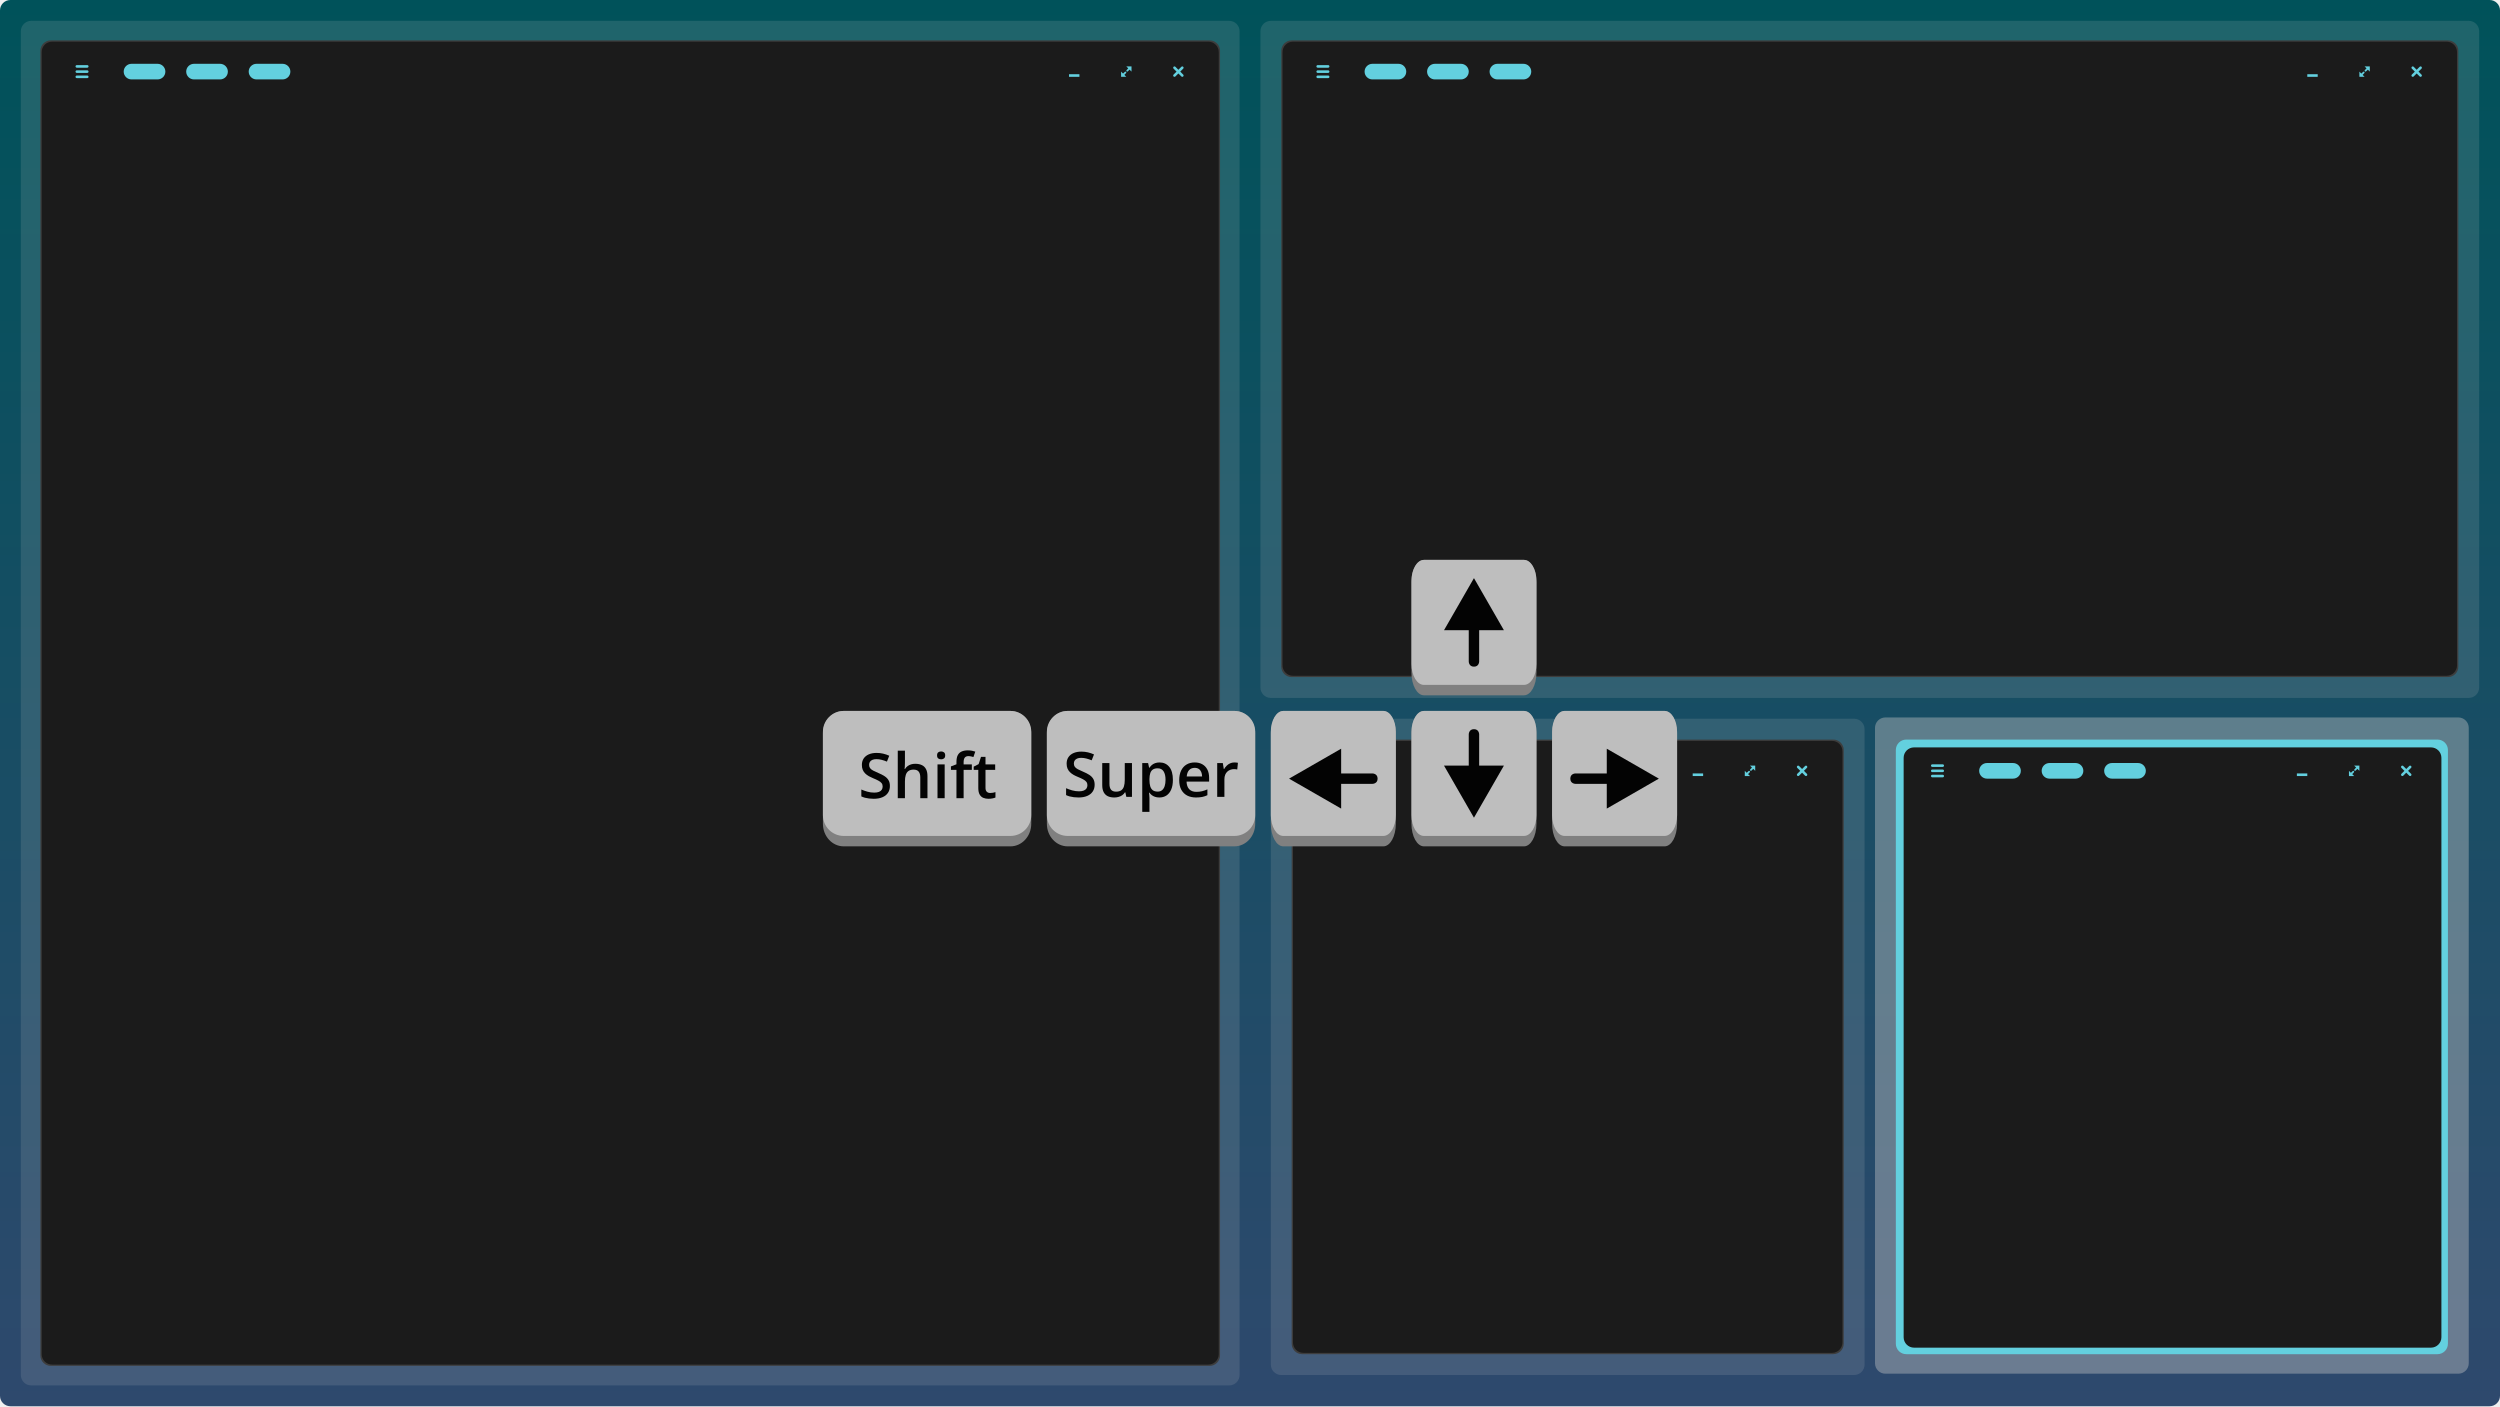
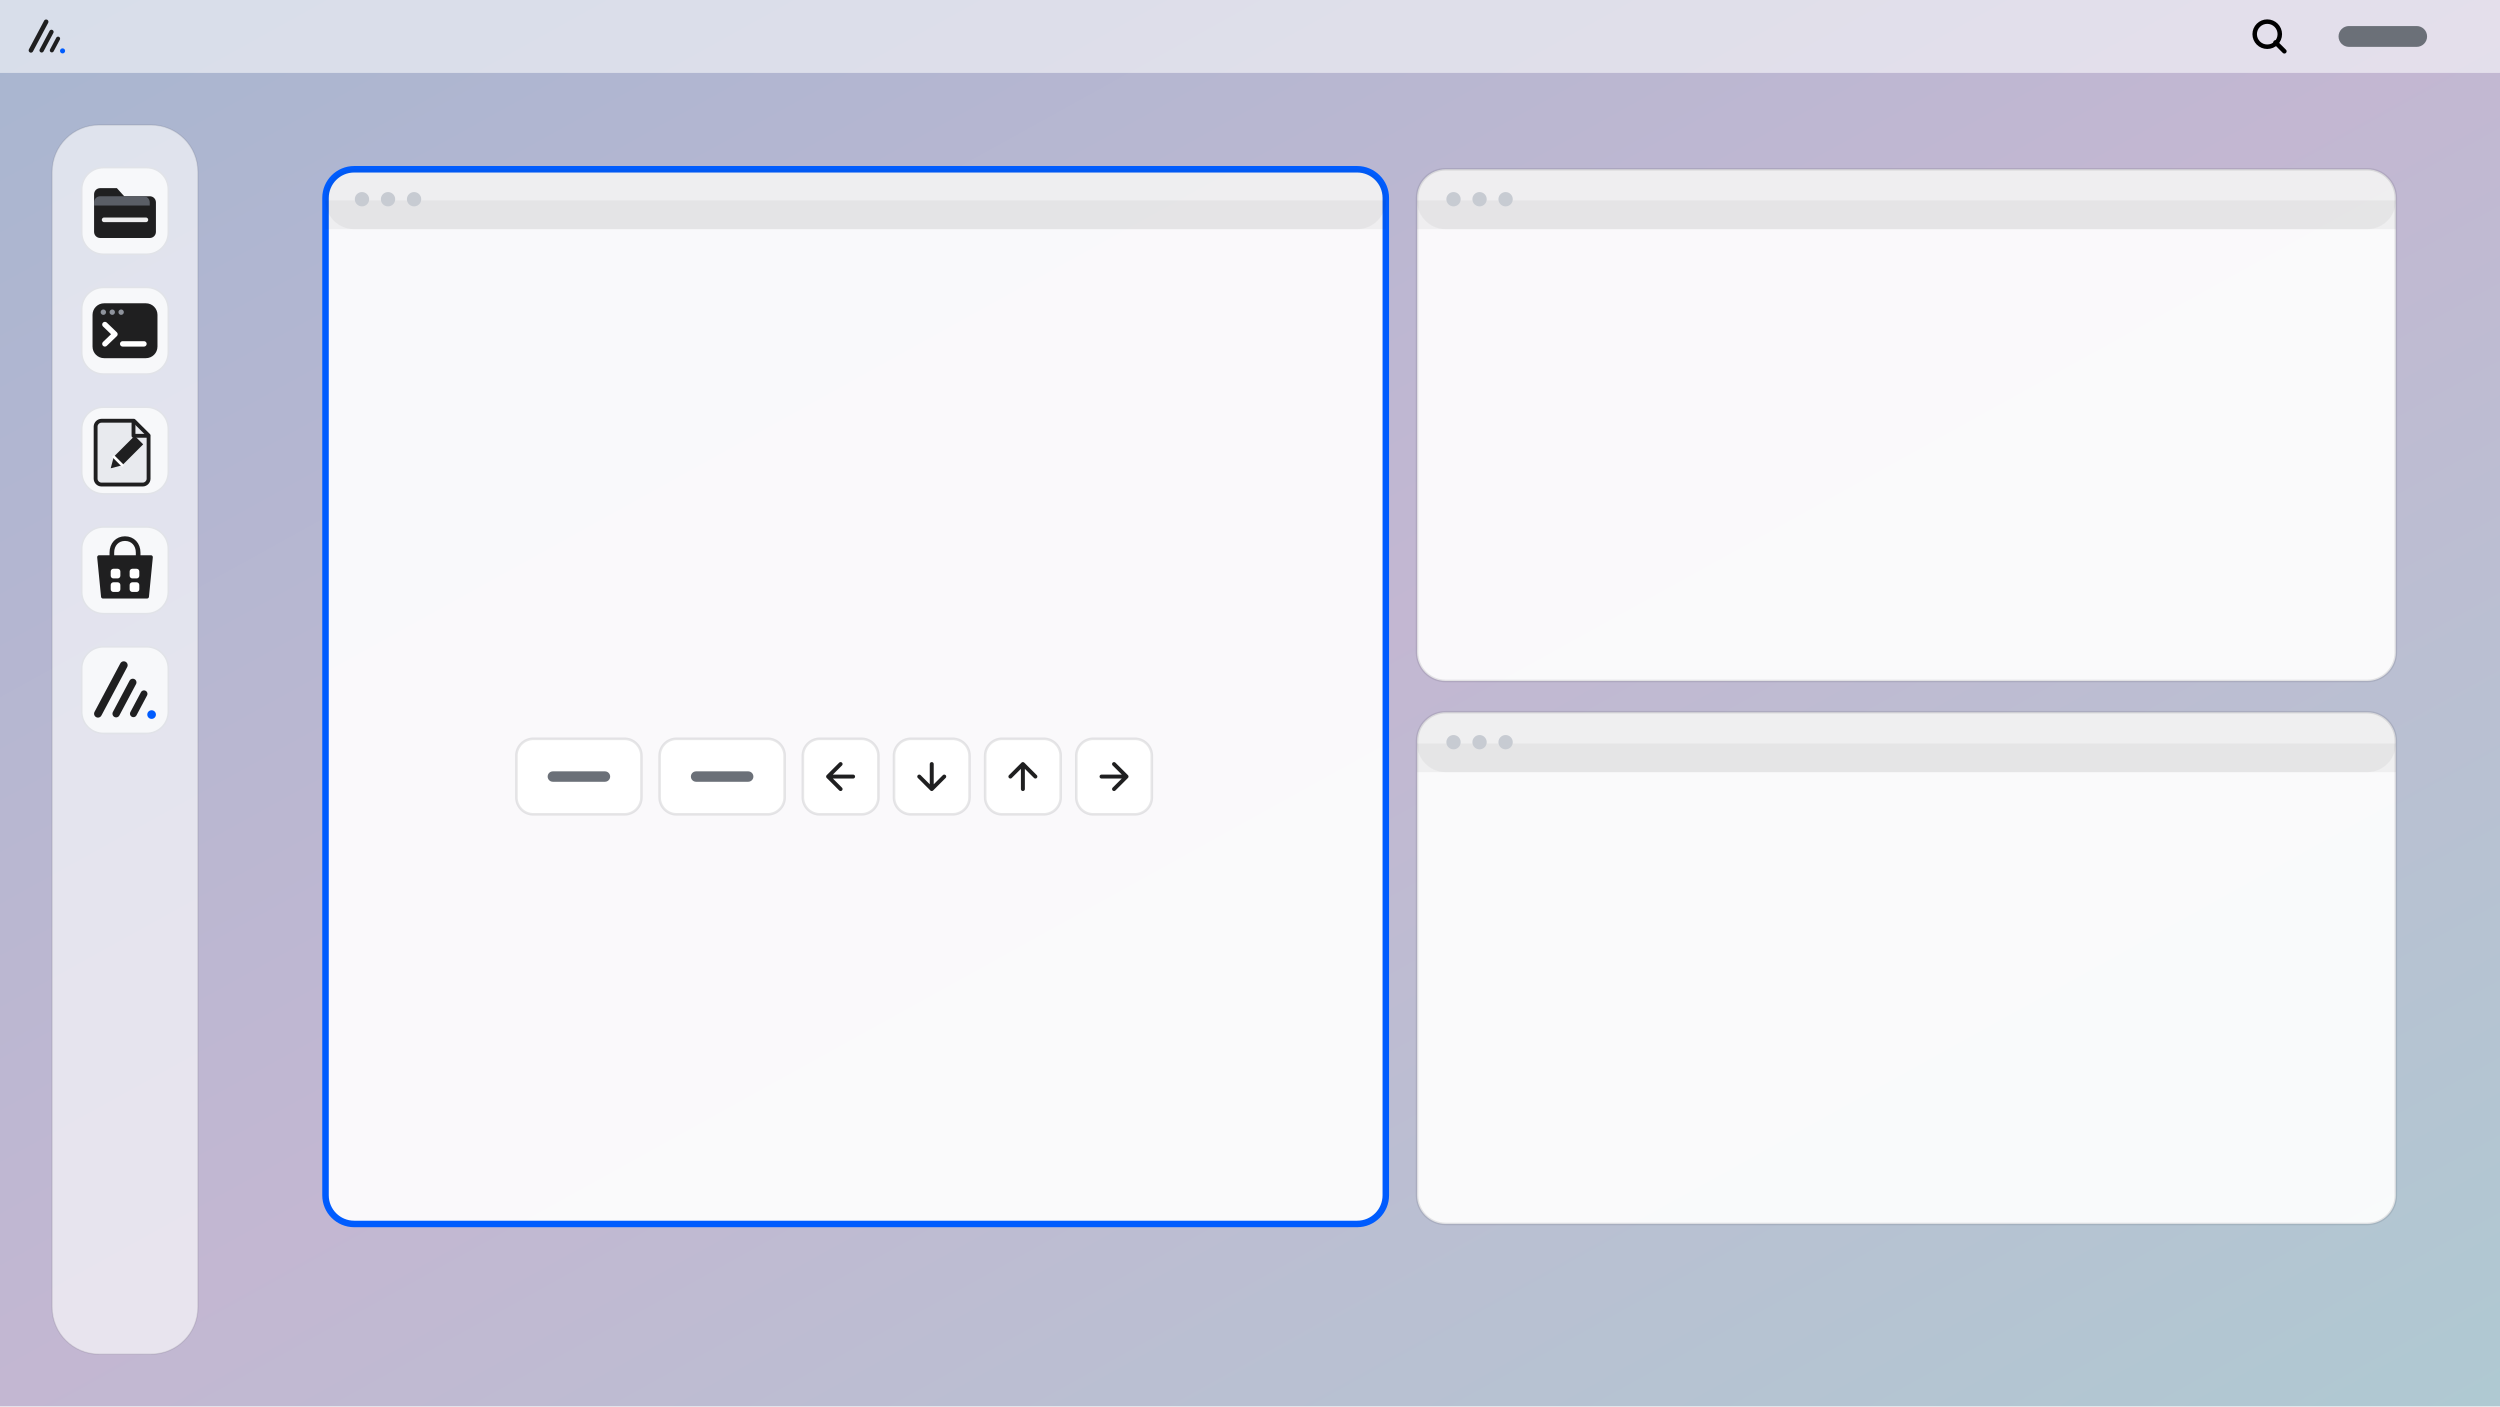
<svg xmlns="http://www.w3.org/2000/svg" width="1920" height="1080" viewBox="0 0 1920 1080" fill="none">
-   <path d="M0 8C0 3.582 3.582 0 8 0H1912C1916.42 0 1920 3.582 1920 8V1072C1920 1076.42 1916.42 1080 1912 1080H8C3.582 1080 0 1076.42 0 1072V8Z" fill="url(#paint0_linear_4447_436)" />
-   <path d="M16 24C16 19.582 19.582 16 24 16H944C948.418 16 952 19.582 952 24V1056C952 1060.42 948.418 1064 944 1064H24C19.582 1064 16 1060.42 16 1056V24Z" fill="#C9C9C9" fill-opacity="0.15" />
-   <path d="M968 24C968 19.582 971.582 16 976 16H1896C1900.42 16 1904 19.582 1904 24V528C1904 532.418 1900.42 536 1896 536H976C971.582 536 968 532.418 968 528V24Z" fill="#C9C9C9" fill-opacity="0.15" />
-   <path d="M976 560C976 555.582 979.582 552 984 552H1424C1428.42 552 1432 555.582 1432 560V1048C1432 1052.42 1428.42 1056 1424 1056H984C979.582 1056 976 1052.42 976 1048V560Z" fill="#C9C9C9" fill-opacity="0.15" />
-   <path d="M1440 559C1440 554.582 1443.58 551 1448 551H1888C1892.42 551 1896 554.582 1896 559V1047C1896 1051.42 1892.42 1055 1888 1055H1448C1443.58 1055 1440 1051.42 1440 1047V559Z" fill="#C9C9C9" fill-opacity="0.4" />
-   <path d="M31 39C31 34.582 34.582 31 39 31H929C933.418 31 937 34.582 937 39V1041C937 1045.42 933.418 1049 929 1049H39C34.582 1049 31 1045.42 31 1041V39Z" fill="#3D3D3D" />
-   <path d="M32 40C32 35.582 35.582 32 40 32H928C932.418 32 936 35.582 936 40V1040C936 1044.42 932.418 1048 928 1048H40C35.582 1048 32 1044.42 32 1040V40Z" fill="#1B1B1B" />
-   <path d="M68 51C68 50.446 67.554 50 67 50H59C58.446 50 58 50.446 58 51C58 51.554 58.446 52 59 52H67C67.554 52 68 51.554 68 51ZM68 55C68 54.446 67.554 54 67 54H59C58.446 54 58 54.446 58 55C58 55.554 58.446 56 59 56H67C67.554 56 68 55.554 68 55ZM68 59C68 58.446 67.554 58 67 58H59C58.446 58 58 58.446 58 59C58 59.554 58.446 60 59 60H67C67.554 60 68 59.554 68 59Z" fill="#63D0DF" />
-   <path d="M95 55C95 51.686 97.686 49 101 49H121C124.314 49 127 51.686 127 55C127 58.314 124.314 61 121 61H101C97.686 61 95 58.314 95 55Z" fill="#63D0DF" />
-   <path d="M143 55C143 51.686 145.686 49 149 49H169C172.314 49 175 51.686 175 55C175 58.314 172.314 61 169 61H149C145.686 61 143 58.314 143 55Z" fill="#63D0DF" />
-   <path d="M191 55C191 51.686 193.686 49 197 49H217C220.314 49 223 51.686 223 55C223 58.314 220.314 61 217 61H197C193.686 61 191 58.314 191 55Z" fill="#63D0DF" />
-   <path fill-rule="evenodd" clip-rule="evenodd" d="M821 57V59H829V57H821Z" fill="#63D0DF" />
-   <path d="M861 59H865L863.5 57.5L864.789 56.158C864.789 56.158 865.263 55.684 864.789 55.211C864.316 54.737 863.842 55.211 863.842 55.211L862.5 56.5L861 55V59Z" fill="#63D0DF" />
-   <path d="M869 51H865L866.5 52.5L865.211 53.842C865.211 53.842 864.737 54.316 865.211 54.789C865.684 55.263 866.158 54.789 866.158 54.789L867.5 53.5L869 55V51Z" fill="#63D0DF" />
-   <path d="M902 51.004C901.735 51.004 901.48 51.109 901.293 51.297C901.105 51.484 901 51.739 901 52.004C901 52.269 901.105 52.523 901.293 52.711L903.586 55.004L901.293 57.297C901.105 57.484 901 57.739 901 58.004C901 58.269 901.105 58.523 901.293 58.711C901.48 58.898 901.735 59.004 902 59.004C902.265 59.004 902.52 58.898 902.707 58.711L905 56.418L907.283 58.701C907.376 58.797 907.488 58.873 907.611 58.925C907.734 58.977 907.866 59.004 908 59.004C908.265 59.004 908.52 58.898 908.707 58.711C908.895 58.523 909 58.269 909 58.004C909 57.739 908.895 57.484 908.707 57.297L906.414 55.004L908.697 52.721C908.793 52.628 908.869 52.516 908.921 52.393C908.973 52.27 909 52.138 909 52.004C909 51.739 908.895 51.484 908.707 51.297C908.52 51.109 908.265 51.004 908 51.004C907.735 51.004 907.48 51.109 907.293 51.297L905 53.59L902.717 51.307C902.714 51.303 902.71 51.3 902.707 51.297C902.52 51.109 902.265 51.004 902 51.004Z" fill="#63D0DF" />
-   <path d="M984 39C984 34.582 987.582 31 992 31H1880C1884.42 31 1888 34.582 1888 39V512C1888 516.418 1884.42 520 1880 520H992C987.582 520 984 516.418 984 512V39Z" fill="#3D3D3D" />
-   <path d="M985 40C985 35.582 988.582 32 993 32H1879C1883.42 32 1887 35.582 1887 40V511C1887 515.418 1883.42 519 1879 519H993C988.582 519 985 515.418 985 511V40Z" fill="#1B1B1B" />
-   <path d="M992 576C992 571.582 995.582 568 1000 568H1408C1412.42 568 1416 571.582 1416 576V1032C1416 1036.42 1412.42 1040 1408 1040H1000C995.582 1040 992 1036.42 992 1032V576Z" fill="#3D3D3D" />
-   <path d="M993 577C993 572.582 996.582 569 1001 569H1407C1411.42 569 1415 572.582 1415 577V1031C1415 1035.42 1411.42 1039 1407 1039H1001C996.582 1039 993 1035.42 993 1031V577Z" fill="#1B1B1B" />
-   <path d="M1456 576C1456 571.582 1459.58 568 1464 568H1872C1876.42 568 1880 571.582 1880 576V1032C1880 1036.42 1876.42 1040 1872 1040H1464C1459.58 1040 1456 1036.42 1456 1032V576Z" fill="#63D0DF" />
-   <path d="M1462 582C1462 577.582 1465.58 574 1470 574H1867C1871.42 574 1875 577.582 1875 582V1027C1875 1031.42 1871.42 1035 1867 1035H1470C1465.58 1035 1462 1031.42 1462 1027V582Z" fill="#1B1B1B" />
-   <path d="M1021 51C1021 50.446 1020.55 50 1020 50H1012C1011.45 50 1011 50.446 1011 51C1011 51.554 1011.45 52 1012 52H1020C1020.55 52 1021 51.554 1021 51ZM1021 55C1021 54.446 1020.55 54 1020 54H1012C1011.45 54 1011 54.446 1011 55C1011 55.554 1011.45 56 1012 56H1020C1020.55 56 1021 55.554 1021 55ZM1021 59C1021 58.446 1020.55 58 1020 58H1012C1011.45 58 1011 58.446 1011 59C1011 59.554 1011.45 60 1012 60H1020C1020.55 60 1021 59.554 1021 59Z" fill="#63D0DF" />
-   <path d="M1048 55C1048 51.686 1050.69 49 1054 49H1074C1077.31 49 1080 51.686 1080 55C1080 58.314 1077.31 61 1074 61H1054C1050.69 61 1048 58.314 1048 55Z" fill="#63D0DF" />
-   <path d="M1096 55C1096 51.686 1098.69 49 1102 49H1122C1125.31 49 1128 51.686 1128 55C1128 58.314 1125.31 61 1122 61H1102C1098.69 61 1096 58.314 1096 55Z" fill="#63D0DF" />
-   <path d="M1144 55C1144 51.686 1146.69 49 1150 49H1170C1173.31 49 1176 51.686 1176 55C1176 58.314 1173.31 61 1170 61H1150C1146.69 61 1144 58.314 1144 55Z" fill="#63D0DF" />
-   <path d="M1853 51.004C1852.73 51.004 1852.48 51.109 1852.29 51.297C1852.11 51.484 1852 51.739 1852 52.004C1852 52.269 1852.11 52.523 1852.29 52.711L1854.59 55.004L1852.29 57.297C1852.11 57.484 1852 57.739 1852 58.004C1852 58.269 1852.11 58.523 1852.29 58.711C1852.48 58.898 1852.73 59.004 1853 59.004C1853.27 59.004 1853.52 58.898 1853.71 58.711L1856 56.418L1858.28 58.701C1858.38 58.797 1858.49 58.873 1858.61 58.925C1858.73 58.977 1858.87 59.004 1859 59.004C1859.27 59.004 1859.52 58.898 1859.71 58.711C1859.89 58.523 1860 58.269 1860 58.004C1860 57.739 1859.89 57.484 1859.71 57.297L1857.41 55.004L1859.7 52.721C1859.79 52.628 1859.87 52.516 1859.92 52.393C1859.97 52.27 1860 52.138 1860 52.004C1860 51.739 1859.89 51.484 1859.71 51.297C1859.52 51.109 1859.27 51.004 1859 51.004C1858.73 51.004 1858.48 51.109 1858.29 51.297L1856 53.59L1853.72 51.307C1853.71 51.303 1853.71 51.3 1853.71 51.297C1853.52 51.109 1853.27 51.004 1853 51.004Z" fill="#63D0DF" />
-   <path d="M1812 59H1816L1814.5 57.5L1815.79 56.158C1815.79 56.158 1816.26 55.684 1815.79 55.211C1815.32 54.737 1814.84 55.211 1814.84 55.211L1813.5 56.5L1812 55V59Z" fill="#63D0DF" />
-   <path d="M1820 51H1816L1817.5 52.5L1816.21 53.842C1816.21 53.842 1815.74 54.316 1816.21 54.789C1816.68 55.263 1817.16 54.789 1817.16 54.789L1818.5 53.5L1820 55V51Z" fill="#63D0DF" />
-   <path fill-rule="evenodd" clip-rule="evenodd" d="M1772 57V59H1780V57H1772Z" fill="#63D0DF" />
-   <path d="M1381 588.004C1380.73 588.004 1380.48 588.109 1380.29 588.297C1380.11 588.484 1380 588.739 1380 589.004C1380 589.269 1380.11 589.523 1380.29 589.711L1382.59 592.004L1380.29 594.297C1380.11 594.484 1380 594.739 1380 595.004C1380 595.269 1380.11 595.523 1380.29 595.711C1380.48 595.899 1380.73 596.004 1381 596.004C1381.27 596.004 1381.52 595.898 1381.71 595.711L1384 593.418L1386.28 595.701C1386.38 595.797 1386.49 595.873 1386.61 595.925C1386.73 595.977 1386.87 596.004 1387 596.004C1387.27 596.004 1387.52 595.899 1387.71 595.711C1387.89 595.523 1388 595.269 1388 595.004C1388 594.739 1387.89 594.484 1387.71 594.297L1385.41 592.004L1387.7 589.721C1387.79 589.628 1387.87 589.516 1387.92 589.393C1387.97 589.27 1388 589.138 1388 589.004C1388 588.739 1387.89 588.484 1387.71 588.297C1387.52 588.109 1387.27 588.004 1387 588.004C1386.73 588.004 1386.48 588.109 1386.29 588.297L1384 590.59L1381.72 588.307C1381.71 588.304 1381.71 588.3 1381.71 588.297C1381.52 588.109 1381.27 588.004 1381 588.004Z" fill="#63D0DF" />
-   <path d="M1340 596H1344L1342.5 594.5L1343.79 593.158C1343.79 593.158 1344.26 592.684 1343.79 592.211C1343.32 591.737 1342.84 592.211 1342.84 592.211L1341.5 593.5L1340 592V596Z" fill="#63D0DF" />
-   <path d="M1348 588H1344L1345.5 589.5L1344.21 590.842C1344.21 590.842 1343.74 591.316 1344.21 591.789C1344.68 592.263 1345.16 591.789 1345.16 591.789L1346.5 590.5L1348 592V588Z" fill="#63D0DF" />
-   <path fill-rule="evenodd" clip-rule="evenodd" d="M1300 594V596H1308V594H1300Z" fill="#63D0DF" />
-   <path d="M1029 588C1029 587.446 1028.55 587 1028 587H1020C1019.45 587 1019 587.446 1019 588C1019 588.554 1019.45 589 1020 589H1028C1028.55 589 1029 588.554 1029 588ZM1029 592C1029 591.446 1028.55 591 1028 591H1020C1019.45 591 1019 591.446 1019 592C1019 592.554 1019.45 593 1020 593H1028C1028.55 593 1029 592.554 1029 592ZM1029 596C1029 595.446 1028.55 595 1028 595H1020C1019.45 595 1019 595.446 1019 596C1019 596.554 1019.45 597 1020 597H1028C1028.55 597 1029 596.554 1029 596Z" fill="#63D0DF" />
-   <path d="M1845 588.004C1844.73 588.004 1844.48 588.109 1844.29 588.297C1844.11 588.484 1844 588.739 1844 589.004C1844 589.269 1844.11 589.523 1844.29 589.711L1846.59 592.004L1844.29 594.297C1844.11 594.484 1844 594.739 1844 595.004C1844 595.269 1844.11 595.523 1844.29 595.711C1844.48 595.899 1844.73 596.004 1845 596.004C1845.27 596.004 1845.52 595.898 1845.71 595.711L1848 593.418L1850.28 595.701C1850.38 595.797 1850.49 595.873 1850.61 595.925C1850.73 595.977 1850.87 596.004 1851 596.004C1851.27 596.004 1851.52 595.899 1851.71 595.711C1851.89 595.523 1852 595.269 1852 595.004C1852 594.739 1851.89 594.484 1851.71 594.297L1849.41 592.004L1851.7 589.721C1851.79 589.628 1851.87 589.516 1851.92 589.393C1851.97 589.27 1852 589.138 1852 589.004C1852 588.739 1851.89 588.484 1851.71 588.297C1851.52 588.109 1851.27 588.004 1851 588.004C1850.73 588.004 1850.48 588.109 1850.29 588.297L1848 590.59L1845.72 588.307C1845.71 588.304 1845.71 588.3 1845.71 588.297C1845.52 588.109 1845.27 588.004 1845 588.004Z" fill="#63D0DF" />
-   <path d="M1804 596H1808L1806.5 594.5L1807.79 593.158C1807.79 593.158 1808.26 592.684 1807.79 592.211C1807.32 591.737 1806.84 592.211 1806.84 592.211L1805.5 593.5L1804 592V596Z" fill="#63D0DF" />
-   <path d="M1812 588H1808L1809.5 589.5L1808.21 590.842C1808.21 590.842 1807.74 591.316 1808.21 591.789C1808.68 592.263 1809.16 591.789 1809.16 591.789L1810.5 590.5L1812 592V588Z" fill="#63D0DF" />
-   <path fill-rule="evenodd" clip-rule="evenodd" d="M1764 594V596H1772V594H1764Z" fill="#63D0DF" />
-   <path d="M1520 592C1520 588.686 1522.69 586 1526 586H1546C1549.31 586 1552 588.686 1552 592C1552 595.314 1549.31 598 1546 598H1526C1522.69 598 1520 595.314 1520 592Z" fill="#63D0DF" />
-   <path d="M1568 592C1568 588.686 1570.69 586 1574 586H1594C1597.31 586 1600 588.686 1600 592C1600 595.314 1597.31 598 1594 598H1574C1570.69 598 1568 595.314 1568 592Z" fill="#63D0DF" />
-   <path d="M1616 592C1616 588.686 1618.69 586 1622 586H1642C1645.31 586 1648 588.686 1648 592C1648 595.314 1645.31 598 1642 598H1622C1618.69 598 1616 595.314 1616 592Z" fill="#63D0DF" />
-   <path d="M1493 588C1493 587.446 1492.55 587 1492 587H1484C1483.45 587 1483 587.446 1483 588C1483 588.554 1483.45 589 1484 589H1492C1492.55 589 1493 588.554 1493 588ZM1493 592C1493 591.446 1492.55 591 1492 591H1484C1483.45 591 1483 591.446 1483 592C1483 592.554 1483.45 593 1484 593H1492C1492.55 593 1493 592.554 1493 592ZM1493 596C1493 595.446 1492.55 595 1492 595H1484C1483.45 595 1483 595.446 1483 596C1483 596.554 1483.45 597 1484 597H1492C1492.55 597 1493 596.554 1493 596Z" fill="#63D0DF" />
-   <path d="M632 563.333C632 553.76 639.163 546 648 546H776C784.837 546 792 553.76 792 563.333V632.667C792 642.24 784.837 650 776 650H648C639.163 650 632 642.24 632 632.667V563.333Z" fill="#808080" />
-   <path d="M632 562C632 553.163 639.163 546 648 546H776C784.837 546 792 553.163 792 562V626C792 634.837 784.837 642 776 642H648C639.163 642 632 634.837 632 626V562Z" fill="#BEBEBE" />
-   <path d="M683.438 603.672C683.438 605.703 682.938 607.453 681.938 608.922C680.953 610.391 679.531 611.516 677.672 612.297C675.828 613.078 673.625 613.469 671.062 613.469C669.812 613.469 668.617 613.398 667.477 613.258C666.336 613.117 665.258 612.914 664.242 612.648C663.242 612.367 662.328 612.031 661.5 611.641V606.344C662.891 606.953 664.445 607.508 666.164 608.008C667.883 608.492 669.633 608.734 671.414 608.734C672.867 608.734 674.07 608.547 675.023 608.172C675.992 607.781 676.711 607.234 677.18 606.531C677.648 605.812 677.883 604.977 677.883 604.023C677.883 603.008 677.609 602.148 677.062 601.445C676.516 600.742 675.688 600.102 674.578 599.523C673.484 598.93 672.109 598.297 670.453 597.625C669.328 597.172 668.25 596.656 667.219 596.078C666.203 595.5 665.297 594.82 664.5 594.039C663.703 593.258 663.07 592.336 662.602 591.273C662.148 590.195 661.922 588.93 661.922 587.477C661.922 585.539 662.383 583.883 663.305 582.508C664.242 581.133 665.555 580.078 667.242 579.344C668.945 578.609 670.93 578.242 673.195 578.242C674.992 578.242 676.68 578.43 678.258 578.805C679.852 579.18 681.414 579.711 682.945 580.398L681.164 584.922C679.758 584.344 678.391 583.883 677.062 583.539C675.75 583.195 674.406 583.023 673.031 583.023C671.844 583.023 670.836 583.203 670.008 583.562C669.18 583.922 668.547 584.43 668.109 585.086C667.688 585.727 667.477 586.492 667.477 587.383C667.477 588.383 667.719 589.227 668.203 589.914C668.703 590.586 669.469 591.203 670.5 591.766C671.547 592.328 672.891 592.953 674.531 593.641C676.422 594.422 678.023 595.242 679.336 596.102C680.664 596.961 681.68 597.992 682.383 599.195C683.086 600.383 683.438 601.875 683.438 603.672Z" fill="#030303" />
-   <path d="M694.992 576.531V585.695C694.992 586.648 694.961 587.578 694.898 588.484C694.852 589.391 694.797 590.094 694.734 590.594H695.039C695.586 589.688 696.258 588.945 697.055 588.367C697.852 587.773 698.742 587.328 699.727 587.031C700.727 586.734 701.789 586.586 702.914 586.586C704.898 586.586 706.586 586.922 707.977 587.594C709.367 588.25 710.43 589.273 711.164 590.664C711.914 592.055 712.289 593.859 712.289 596.078V613H706.781V597.109C706.781 595.094 706.367 593.586 705.539 592.586C704.711 591.57 703.43 591.062 701.695 591.062C700.023 591.062 698.695 591.414 697.711 592.117C696.742 592.805 696.047 593.828 695.625 595.188C695.203 596.531 694.992 598.172 694.992 600.109V613H689.484V576.531H694.992Z" fill="#030303" />
-   <path d="M725.508 587.055V613H720V587.055H725.508ZM722.789 577.117C723.633 577.117 724.359 577.344 724.969 577.797C725.594 578.25 725.906 579.031 725.906 580.141C725.906 581.234 725.594 582.016 724.969 582.484C724.359 582.938 723.633 583.164 722.789 583.164C721.914 583.164 721.172 582.938 720.562 582.484C719.969 582.016 719.672 581.234 719.672 580.141C719.672 579.031 719.969 578.25 720.562 577.797C721.172 577.344 721.914 577.117 722.789 577.117Z" fill="#030303" />
-   <path d="M746.367 591.25H740.062V613H734.555V591.25H730.312V588.602L734.555 586.984V585.18C734.555 582.977 734.898 581.227 735.586 579.93C736.289 578.633 737.289 577.703 738.586 577.141C739.898 576.562 741.461 576.273 743.273 576.273C744.461 576.273 745.547 576.375 746.531 576.578C747.516 576.766 748.344 576.984 749.016 577.234L747.586 581.406C747.055 581.234 746.461 581.078 745.805 580.938C745.148 580.781 744.445 580.703 743.695 580.703C742.445 580.703 741.523 581.094 740.93 581.875C740.352 582.656 740.062 583.797 740.062 585.297V587.055H746.367V591.25Z" fill="#030303" />
-   <path d="M760.453 609.016C761.172 609.016 761.883 608.953 762.586 608.828C763.289 608.688 763.93 608.523 764.508 608.336V612.508C763.898 612.773 763.109 613 762.141 613.188C761.172 613.375 760.164 613.469 759.117 613.469C757.648 613.469 756.328 613.227 755.156 612.742C753.984 612.242 753.055 611.391 752.367 610.188C751.68 608.984 751.336 607.32 751.336 605.195V591.25H747.797V588.789L751.594 586.844L753.398 581.289H756.867V587.055H764.297V591.25H756.867V605.125C756.867 606.438 757.195 607.414 757.852 608.055C758.508 608.695 759.375 609.016 760.453 609.016Z" fill="#030303" />
-   <path d="M804 563.333C804 553.76 811.163 546 820 546H948C956.837 546 964 553.76 964 563.333V632.667C964 642.24 956.837 650 948 650H820C811.163 650 804 642.24 804 632.667V563.333Z" fill="#808080" />
-   <path d="M804 562C804 553.163 811.163 546 820 546H948C956.837 546 964 553.163 964 562V626C964 634.837 956.837 642 948 642H820C811.163 642 804 634.837 804 626V562Z" fill="#BEBEBE" />
-   <path d="M840.688 602.672C840.688 604.703 840.188 606.453 839.188 607.922C838.203 609.391 836.781 610.516 834.922 611.297C833.078 612.078 830.875 612.469 828.312 612.469C827.062 612.469 825.867 612.398 824.727 612.258C823.586 612.117 822.508 611.914 821.492 611.648C820.492 611.367 819.578 611.031 818.75 610.641V605.344C820.141 605.953 821.695 606.508 823.414 607.008C825.133 607.492 826.883 607.734 828.664 607.734C830.117 607.734 831.32 607.547 832.273 607.172C833.242 606.781 833.961 606.234 834.43 605.531C834.898 604.812 835.133 603.977 835.133 603.023C835.133 602.008 834.859 601.148 834.312 600.445C833.766 599.742 832.938 599.102 831.828 598.523C830.734 597.93 829.359 597.297 827.703 596.625C826.578 596.172 825.5 595.656 824.469 595.078C823.453 594.5 822.547 593.82 821.75 593.039C820.953 592.258 820.32 591.336 819.852 590.273C819.398 589.195 819.172 587.93 819.172 586.477C819.172 584.539 819.633 582.883 820.555 581.508C821.492 580.133 822.805 579.078 824.492 578.344C826.195 577.609 828.18 577.242 830.445 577.242C832.242 577.242 833.93 577.43 835.508 577.805C837.102 578.18 838.664 578.711 840.195 579.398L838.414 583.922C837.008 583.344 835.641 582.883 834.312 582.539C833 582.195 831.656 582.023 830.281 582.023C829.094 582.023 828.086 582.203 827.258 582.562C826.43 582.922 825.797 583.43 825.359 584.086C824.938 584.727 824.727 585.492 824.727 586.383C824.727 587.383 824.969 588.227 825.453 588.914C825.953 589.586 826.719 590.203 827.75 590.766C828.797 591.328 830.141 591.953 831.781 592.641C833.672 593.422 835.273 594.242 836.586 595.102C837.914 595.961 838.93 596.992 839.633 598.195C840.336 599.383 840.688 600.875 840.688 602.672Z" fill="#030303" />
-   <path d="M869.352 586.055V612H865.016L864.266 608.508H863.961C863.414 609.398 862.719 610.141 861.875 610.734C861.031 611.312 860.094 611.742 859.062 612.023C858.031 612.32 856.945 612.469 855.805 612.469C853.852 612.469 852.18 612.141 850.789 611.484C849.414 610.812 848.359 609.781 847.625 608.391C846.891 607 846.523 605.203 846.523 603V586.055H852.055V601.969C852.055 603.984 852.461 605.492 853.273 606.492C854.102 607.492 855.383 607.992 857.117 607.992C858.789 607.992 860.117 607.648 861.102 606.961C862.086 606.273 862.781 605.258 863.188 603.914C863.609 602.57 863.82 600.922 863.82 598.969V586.055H869.352Z" fill="#030303" />
-   <path d="M890.562 585.562C893.641 585.562 896.109 586.688 897.969 588.938C899.844 591.188 900.781 594.531 900.781 598.969C900.781 601.906 900.344 604.383 899.469 606.398C898.609 608.398 897.398 609.914 895.836 610.945C894.289 611.961 892.484 612.469 890.422 612.469C889.109 612.469 887.969 612.297 887 611.953C886.031 611.609 885.203 611.164 884.516 610.617C883.828 610.055 883.25 609.445 882.781 608.789H882.453C882.531 609.414 882.602 610.109 882.664 610.875C882.742 611.625 882.781 612.312 882.781 612.938V623.508H877.25V586.055H881.75L882.523 589.641H882.781C883.266 588.906 883.852 588.227 884.539 587.602C885.242 586.977 886.086 586.484 887.07 586.125C888.07 585.75 889.234 585.562 890.562 585.562ZM889.086 590.062C887.57 590.062 886.352 590.367 885.43 590.977C884.523 591.57 883.859 592.469 883.438 593.672C883.031 594.875 882.812 596.383 882.781 598.195V598.969C882.781 600.891 882.977 602.523 883.367 603.867C883.773 605.195 884.438 606.211 885.359 606.914C886.297 607.602 887.562 607.945 889.156 607.945C890.5 607.945 891.609 607.578 892.484 606.844C893.375 606.109 894.039 605.062 894.477 603.703C894.914 602.344 895.133 600.742 895.133 598.898C895.133 596.102 894.633 593.93 893.633 592.383C892.648 590.836 891.133 590.062 889.086 590.062Z" fill="#030303" />
-   <path d="M917.492 585.562C919.805 585.562 921.789 586.039 923.445 586.992C925.102 587.945 926.375 589.297 927.266 591.047C928.156 592.797 928.602 594.891 928.602 597.328V600.281H911.281C911.344 602.797 912.016 604.734 913.297 606.094C914.594 607.453 916.406 608.133 918.734 608.133C920.391 608.133 921.875 607.977 923.188 607.664C924.516 607.336 925.883 606.859 927.289 606.234V610.711C925.992 611.32 924.672 611.766 923.328 612.047C921.984 612.328 920.375 612.469 918.5 612.469C915.953 612.469 913.711 611.977 911.773 610.992C909.852 609.992 908.344 608.508 907.25 606.539C906.172 604.57 905.633 602.125 905.633 599.203C905.633 596.297 906.125 593.828 907.109 591.797C908.094 589.766 909.477 588.219 911.258 587.156C913.039 586.094 915.117 585.562 917.492 585.562ZM917.492 589.711C915.758 589.711 914.352 590.273 913.273 591.398C912.211 592.523 911.586 594.172 911.398 596.344H923.211C923.195 595.047 922.977 593.898 922.555 592.898C922.148 591.898 921.523 591.117 920.68 590.555C919.852 589.992 918.789 589.711 917.492 589.711Z" fill="#030303" />
-   <path d="M947.961 585.562C948.398 585.562 948.875 585.586 949.391 585.633C949.906 585.68 950.352 585.742 950.727 585.82L950.211 590.977C949.883 590.883 949.477 590.812 948.992 590.766C948.523 590.719 948.102 590.695 947.727 590.695C946.742 590.695 945.805 590.859 944.914 591.188C944.023 591.5 943.234 591.984 942.547 592.641C941.859 593.281 941.32 594.086 940.93 595.055C940.539 596.023 940.344 597.148 940.344 598.43V612H934.812V586.055H939.125L939.875 590.625H940.133C940.648 589.703 941.289 588.859 942.055 588.094C942.82 587.328 943.695 586.719 944.68 586.266C945.68 585.797 946.773 585.562 947.961 585.562Z" fill="#030303" />
-   <path d="M976 563.333C976 553.76 980.298 546 985.6 546H1062.4C1067.7 546 1072 553.76 1072 563.333V632.667C1072 642.24 1067.7 650 1062.4 650H985.6C980.298 650 976 642.24 976 632.667V563.333Z" fill="#808080" />
-   <path d="M976 562C976 553.163 980.298 546 985.6 546H1062.4C1067.7 546 1072 553.163 1072 562V626C1072 634.837 1067.7 642 1062.4 642H985.6C980.298 642 976 634.837 976 626V562Z" fill="#BEBEBE" />
-   <path d="M1030 575L990 598L1030 621V602H1054C1054 602 1058 602 1058 598C1058 594 1054 594 1054 594H1030V575Z" fill="#030303" />
-   <path d="M1084 563.333C1084 553.76 1088.3 546 1093.6 546H1170.4C1175.7 546 1180 553.76 1180 563.333V632.667C1180 642.24 1175.7 650 1170.4 650H1093.6C1088.3 650 1084 642.24 1084 632.667V563.333Z" fill="#808080" />
-   <path d="M1084 562C1084 553.163 1088.3 546 1093.6 546H1170.4C1175.7 546 1180 553.163 1180 562V626C1180 634.837 1175.7 642 1170.4 642H1093.6C1088.3 642 1084 634.837 1084 626V562Z" fill="#BEBEBE" />
-   <path d="M1109 588L1132 628L1155 588H1136V564C1136 564 1136 560 1132 560C1128 560 1128 564 1128 564V588H1109Z" fill="#030303" />
-   <path d="M1192 563.333C1192 553.76 1196.3 546 1201.6 546H1278.4C1283.7 546 1288 553.76 1288 563.333V632.667C1288 642.24 1283.7 650 1278.4 650H1201.6C1196.3 650 1192 642.24 1192 632.667V563.333Z" fill="#808080" />
-   <path d="M1192 562C1192 553.163 1196.3 546 1201.6 546H1278.4C1283.7 546 1288 553.163 1288 562V626C1288 634.837 1283.7 642 1278.4 642H1201.6C1196.3 642 1192 634.837 1192 626V562Z" fill="#BEBEBE" />
-   <path d="M1234 621L1274 598L1234 575V594H1210C1210 594 1206 594 1206 598C1206 602 1210 602 1210 602H1234V621Z" fill="#030303" />
-   <path d="M1084 447.333C1084 437.76 1088.3 430 1093.6 430H1170.4C1175.7 430 1180 437.76 1180 447.333V516.667C1180 526.24 1175.7 534 1170.4 534H1093.6C1088.3 534 1084 526.24 1084 516.667V447.333Z" fill="#808080" />
-   <path d="M1084 446C1084 437.163 1088.3 430 1093.6 430H1170.4C1175.7 430 1180 437.163 1180 446V510C1180 518.837 1175.7 526 1170.4 526H1093.6C1088.3 526 1084 518.837 1084 510V446Z" fill="#BEBEBE" />
-   <path d="M1155 484L1132 444L1109 484H1128V508C1128 508 1128 512 1132 512C1136 512 1136 508 1136 508V484H1155Z" fill="#030303" />
  <defs>
-     <linearGradient id="paint0_linear_4447_436" x1="960" y1="0" x2="960" y2="1080" gradientUnits="userSpaceOnUse">
-       <stop stop-color="#00525A" />
-       <stop offset="1" stop-color="#2E496D" />
+     <linearGradient id="wp" x1="0" y1="0" x2="1" y2="1">
+       <stop offset="0" stop-color="#A8B6D0" />
+       <stop offset="0.5" stop-color="#C3B7D2" />
+       <stop offset="1" stop-color="#AFC9D2" />
    </linearGradient>
  </defs>
+   <rect x="0.0" y="0.0" width="1920.0" height="1080.0" rx="0" fill="url(#wp)" />
+   <rect x="0.0" y="0.0" width="1920.0" height="56.0" rx="0" fill="rgba(255,255,255,0.55)" />
+   <g transform="translate(20.0,12.0) scale(2)">
+     <g stroke="#1F1F20" stroke-linecap="round" fill="none">
+       <line x1="7.718" y1="2.364" x2="1.881" y2="13.342" stroke-width="1.762" />
+       <line x1="9.762" y1="6.254" x2="5.993" y2="13.342" stroke-width="1.664" />
+       <line x1="12.299" y1="8.847" x2="9.909" y2="13.342" stroke-width="1.566" />
+     </g>
+     <circle cx="14.021" cy="13.538" r="0.979" fill="#005CFE" />
+   </g>
+   <g transform="translate(1728.0,13.0) scale(1.875)">
+     <circle cx="7.064" cy="7.064" r="5.145" stroke="currentColor" stroke-width="1.838" fill="none" />
+     <line x1="10.443" y1="10.443" x2="14.081" y2="14.081" stroke="currentColor" stroke-width="1.838" stroke-linecap="round" />
+   </g>
+   <rect x="1796.0" y="20.0" width="68.0" height="16.0" rx="8.0" fill="#6B7078" />
+   <rect x="40.0" y="96.0" width="112.0" height="944.0" rx="36.0" fill="rgba(255,255,255,0.62)" stroke="rgba(15,18,26,0.10)" stroke-width="1" />
+   <g transform="translate(58.0,124.0) scale(0.29688)">
+     <rect x="16" y="16" width="224" height="224" rx="56" fill="#F7F8FA" stroke="#E1E3E8" stroke-width="4" />
+     <path d="M48 85c0-9 7-16 16-16h43l19 21h66c9 0 16 7 16 16v76c0 9-7 16-16 16H64c-9 0-16-7-16-16V85z" fill="#1F1F20" />
+     <path d="M48 106c0-9 7-16 16-16h112c9 0 16 7 16 16v8H48v-8z" fill="#5A5E66" />
+     <path d="M74 151h108" fill="none" stroke="#FFFFFF" stroke-width="12" stroke-linecap="round" opacity=".92" />
+   </g>
+   <g transform="translate(58.0,216.0) scale(0.29688)">
+     <rect x="16" y="16" width="224" height="224" rx="56" fill="#F7F8FA" stroke="#E1E3E8" stroke-width="4" />
+     <rect x="44" y="57" width="168" height="142" rx="30" fill="#1F1F20" />
+     <g fill="#8E939C">
+       <circle cx="72" cy="80" r="7" />
+       <circle cx="95" cy="80" r="7" />
+       <circle cx="118" cy="80" r="7" />
+     </g>
+     <path d="m76 112 26 25-26 25M122 162h55" fill="none" stroke="#FFFFFF" stroke-width="14" stroke-linecap="round" stroke-linejoin="round" />
+   </g>
+   <g transform="translate(58.0,308.0) scale(0.29688)">
+     <rect x="16" y="16" width="224" height="224" rx="56" fill="#F7F8FA" stroke="#E1E3E8" stroke-width="4" />
+     <path d="M67 51h84l38 38v112c0 8-7 15-15 15H67c-8 0-15-7-15-15V66c0-8 7-15 15-15z" fill="#E8EAEE" stroke="#1F1F20" stroke-width="10" stroke-linejoin="round" />
+     <path d="M150 52v38h38" fill="none" stroke="#1F1F20" stroke-width="10" stroke-linejoin="round" stroke-linecap="round" />
+     <path d="m91 174 8-30 54-54 22 22-54 54-30 8z" fill="#1F1F20" />
+     <path d="m99 144 22 22" fill="none" stroke="#FFFFFF" stroke-width="7" stroke-linecap="round" />
+   </g>
+   <g transform="translate(58.0,400.0) scale(0.29688)">
+     <rect x="16" y="16" width="224" height="224" rx="56" fill="#F7F8FA" stroke="#E1E3E8" stroke-width="4" />
+     <path d="M61 94h134l-10 102H71L61 94z" fill="#1F1F20" stroke="#1F1F20" stroke-width="10" stroke-linejoin="round" />
+     <path d="M94 99V82c0-21 14-36 34-36s34 15 34 36v17" fill="none" stroke="#1F1F20" stroke-width="12" stroke-linecap="round" />
+     <g fill="#FFFFFF">
+       <rect x="91" y="124" width="25" height="25" rx="7" />
+       <rect x="140" y="124" width="25" height="25" rx="7" />
+       <rect x="91" y="159" width="25" height="25" rx="7" />
+       <rect x="140" y="159" width="25" height="25" rx="7" />
+     </g>
+   </g>
+   <g transform="translate(58.0,492.0) scale(0.29688)">
+     <rect x="16" y="16" width="224" height="224" rx="56" fill="#F7F8FA" stroke="#E1E3E8" stroke-width="4" />
+     <g stroke="#1F1F20" stroke-linecap="round" fill="none">
+       <line x1="124.781" y1="63.589" x2="58.070" y2="189.054" stroke-width="20.140" />
+       <line x1="148.136" y1="108.045" x2="105.063" y2="189.054" stroke-width="19.021" />
+       <line x1="177.133" y1="137.683" x2="149.818" y2="189.054" stroke-width="17.902" />
+     </g>
+     <circle cx="196.811" cy="191.292" r="11.189" fill="#005CFE" />
+   </g>
+   <rect x="250.0" y="130.0" width="814.3" height="810.0" rx="22" fill="rgba(255,255,255,0.92)" stroke="#005CFE" stroke-width="5" />
+   <rect x="250.0" y="130.0" width="814.3" height="46.0" rx="22" fill="rgba(31,31,32,0.05)" />
+   <rect x="250.0" y="154.0" width="814.3" height="22.0" rx="0" fill="rgba(31,31,32,0.05)" />
+   <circle cx="278.0" cy="153.0" r="5.5" fill="#C7CBD2" />
+   <circle cx="298.0" cy="153.0" r="5.5" fill="#C7CBD2" />
+   <circle cx="318.0" cy="153.0" r="5.5" fill="#C7CBD2" />
+   <rect x="1088.3" y="130.0" width="751.7" height="393.0" rx="22" fill="rgba(255,255,255,0.92)" stroke="rgba(15,18,26,0.10)" stroke-width="2" />
+   <rect x="1088.3" y="130.0" width="751.7" height="46.0" rx="22" fill="rgba(31,31,32,0.05)" />
+   <rect x="1088.3" y="154.0" width="751.7" height="22.0" rx="0" fill="rgba(31,31,32,0.05)" />
+   <circle cx="1116.3" cy="153.0" r="5.5" fill="#C7CBD2" />
+   <circle cx="1136.3" cy="153.0" r="5.5" fill="#C7CBD2" />
+   <circle cx="1156.3" cy="153.0" r="5.5" fill="#C7CBD2" />
+   <rect x="1088.3" y="547.0" width="751.7" height="393.0" rx="22" fill="rgba(255,255,255,0.92)" stroke="rgba(15,18,26,0.10)" stroke-width="2" />
+   <rect x="1088.3" y="547.0" width="751.7" height="46.0" rx="22" fill="rgba(31,31,32,0.05)" />
+   <rect x="1088.3" y="571.0" width="751.7" height="22.0" rx="0" fill="rgba(31,31,32,0.05)" />
+   <circle cx="1116.3" cy="570.0" r="5.5" fill="#C7CBD2" />
+   <circle cx="1136.3" cy="570.0" r="5.5" fill="#C7CBD2" />
+   <circle cx="1156.3" cy="570.0" r="5.5" fill="#C7CBD2" />
+   <rect x="396.6" y="567.4" width="96.0" height="58.0" rx="13" fill="rgba(255,255,255,0.96)" stroke="rgba(15,18,26,0.10)" stroke-width="2" />
+   <rect x="420.6" y="592.4" width="48.0" height="8.0" rx="4.0" fill="#6B7078" />
+   <rect x="506.6" y="567.4" width="96.0" height="58.0" rx="13" fill="rgba(255,255,255,0.96)" stroke="rgba(15,18,26,0.10)" stroke-width="2" />
+   <rect x="530.6" y="592.4" width="48.0" height="8.0" rx="4.0" fill="#6B7078" />
+   <rect x="616.6" y="567.4" width="58.0" height="58.0" rx="13" fill="rgba(255,255,255,0.96)" stroke="rgba(15,18,26,0.10)" stroke-width="2" />
+   <path d="M6 0 L-4 0 M0 -6 L-6 0 L0 6" transform="translate(645.5776,596.4) scale(1.6)" stroke="#1F1F20" stroke-width="1.9" fill="none" stroke-linecap="round" stroke-linejoin="round" />
+   <rect x="686.6" y="567.4" width="58.0" height="58.0" rx="13" fill="rgba(255,255,255,0.96)" stroke="rgba(15,18,26,0.10)" stroke-width="2" />
+   <path d="M0 -6 L0 4 M-6 0 L0 6 L6 0" transform="translate(715.5776,596.4) scale(1.6)" stroke="#1F1F20" stroke-width="1.9" fill="none" stroke-linecap="round" stroke-linejoin="round" />
+   <rect x="756.6" y="567.4" width="58.0" height="58.0" rx="13" fill="rgba(255,255,255,0.96)" stroke="rgba(15,18,26,0.10)" stroke-width="2" />
+   <path d="M0 6 L0 -4 M-6 0 L0 -6 L6 0" transform="translate(785.5776,596.4) scale(1.6)" stroke="#1F1F20" stroke-width="1.9" fill="none" stroke-linecap="round" stroke-linejoin="round" />
+   <rect x="826.6" y="567.4" width="58.0" height="58.0" rx="13" fill="rgba(255,255,255,0.96)" stroke="rgba(15,18,26,0.10)" stroke-width="2" />
+   <path d="M-6 0 L4 0 M0 -6 L6 0 L0 6" transform="translate(855.5776,596.4) scale(1.6)" stroke="#1F1F20" stroke-width="1.9" fill="none" stroke-linecap="round" stroke-linejoin="round" />
</svg>
